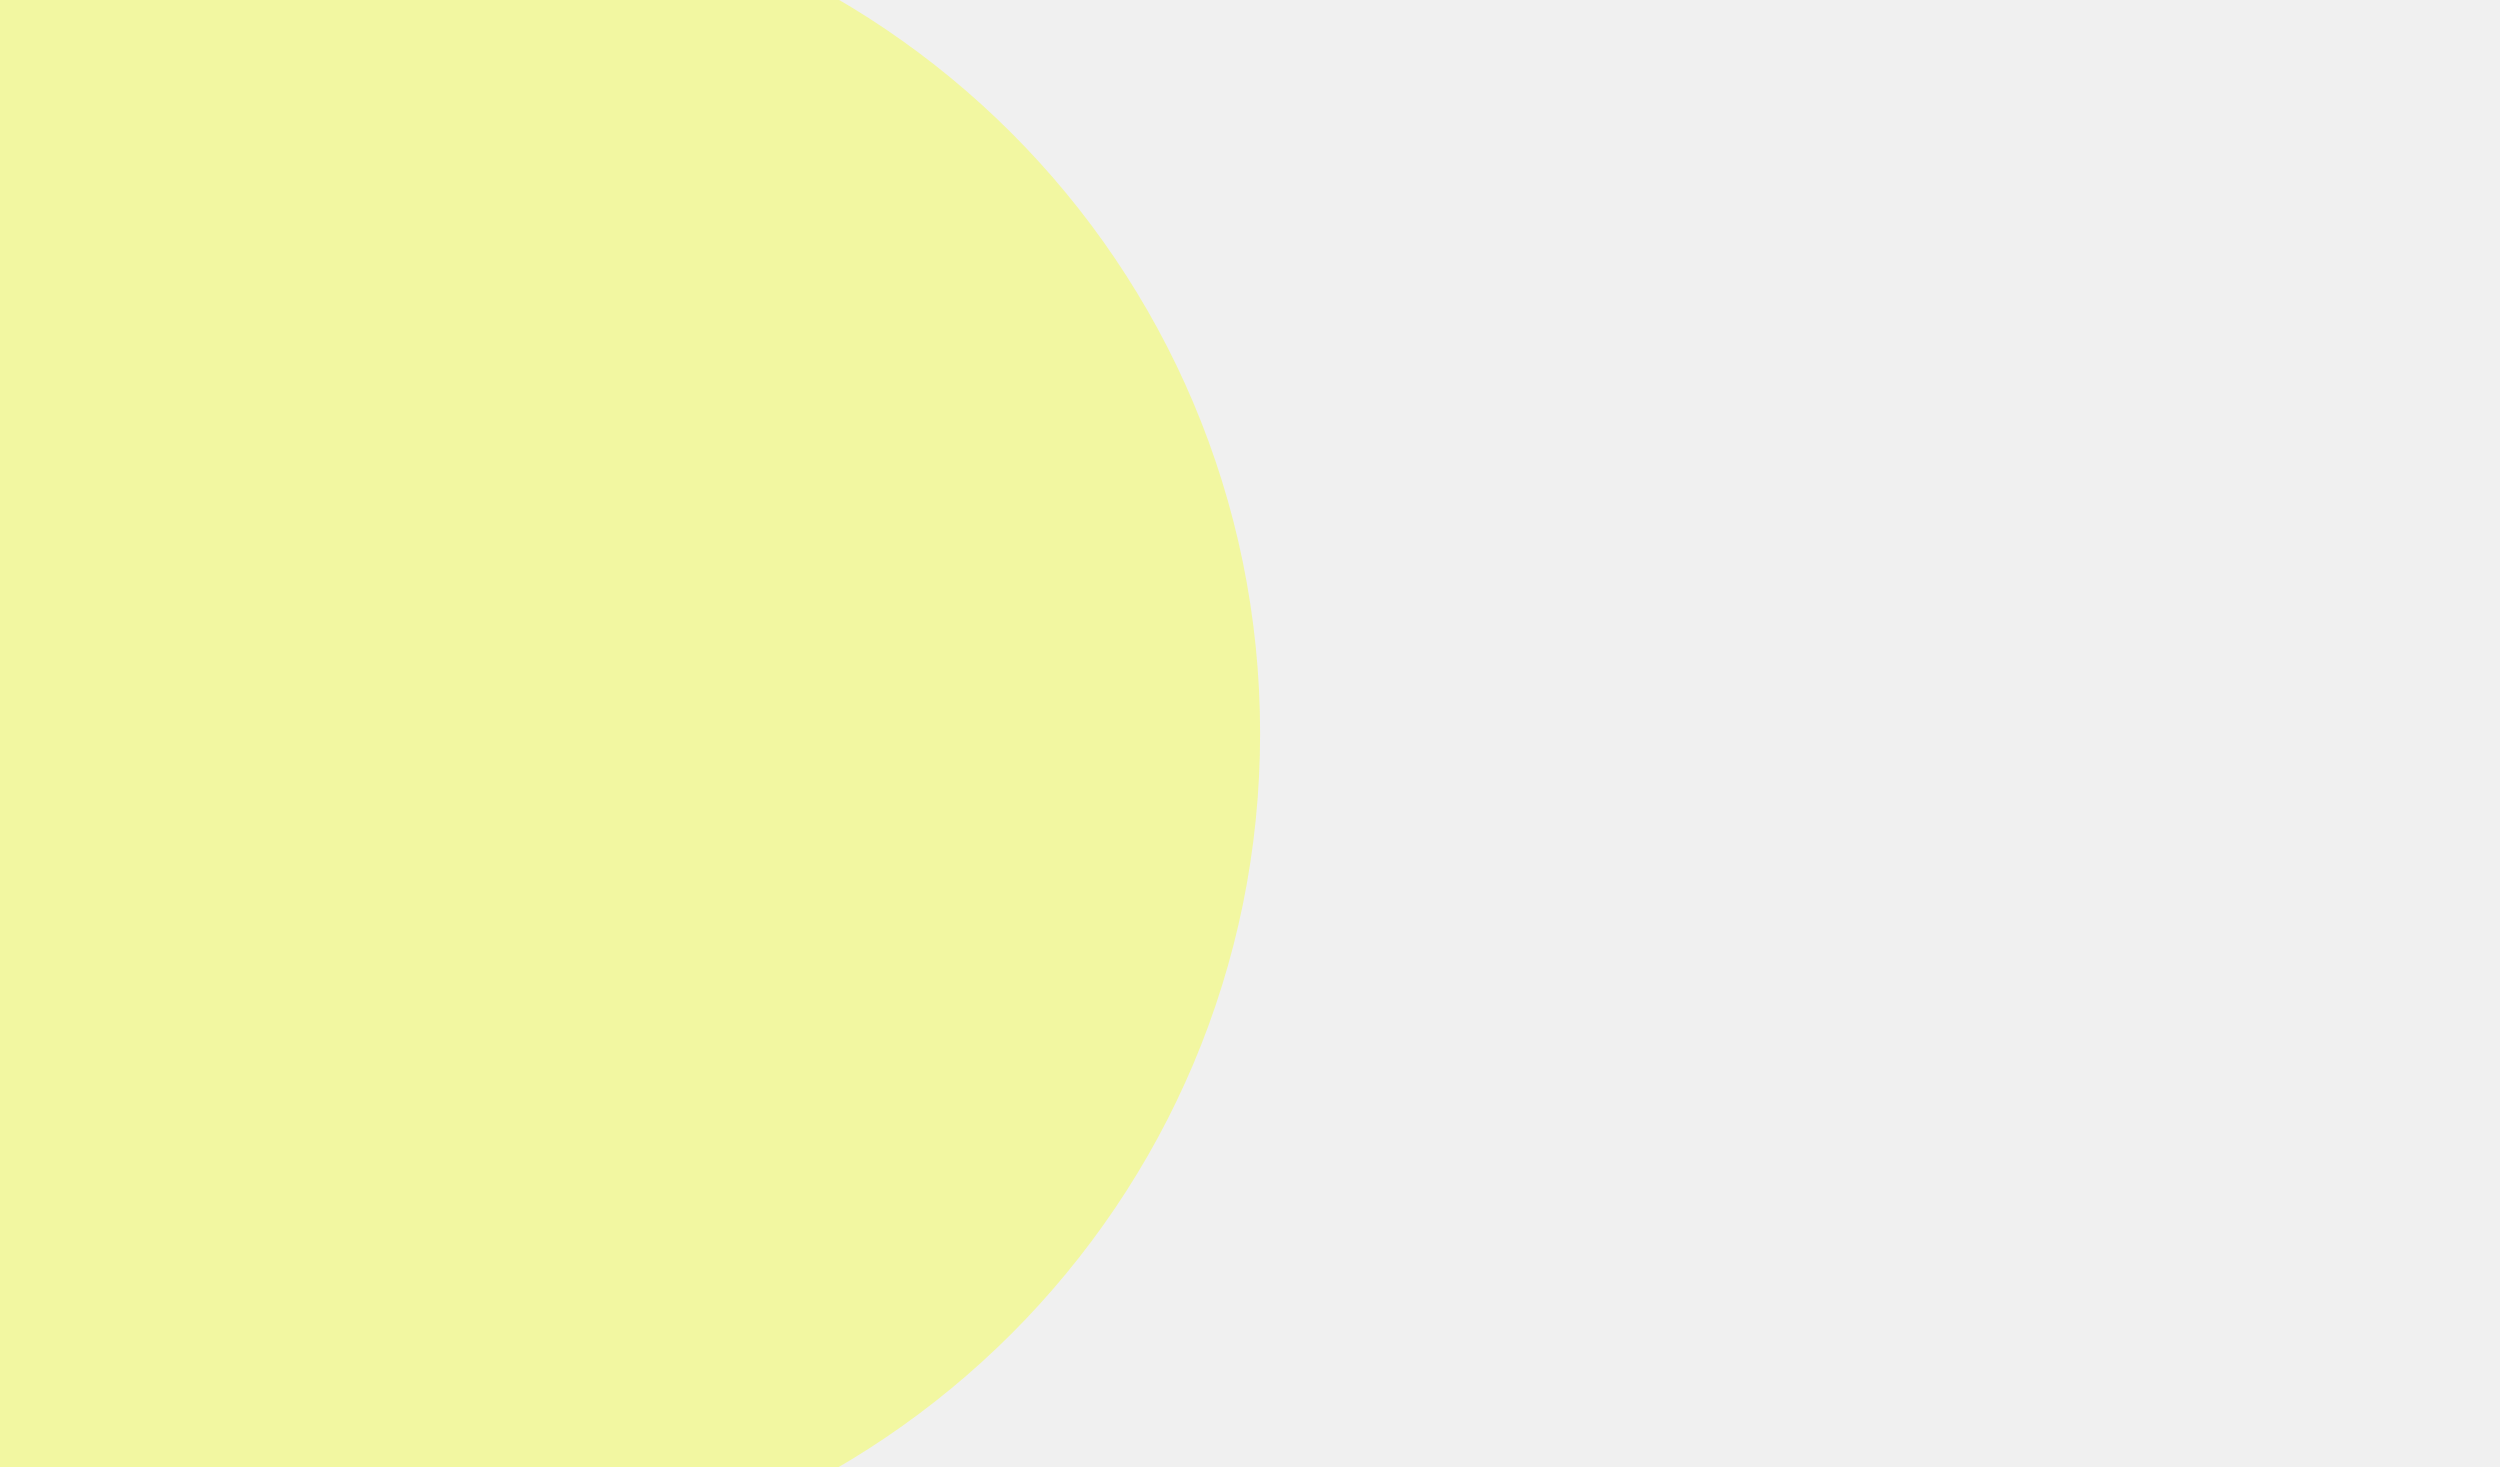
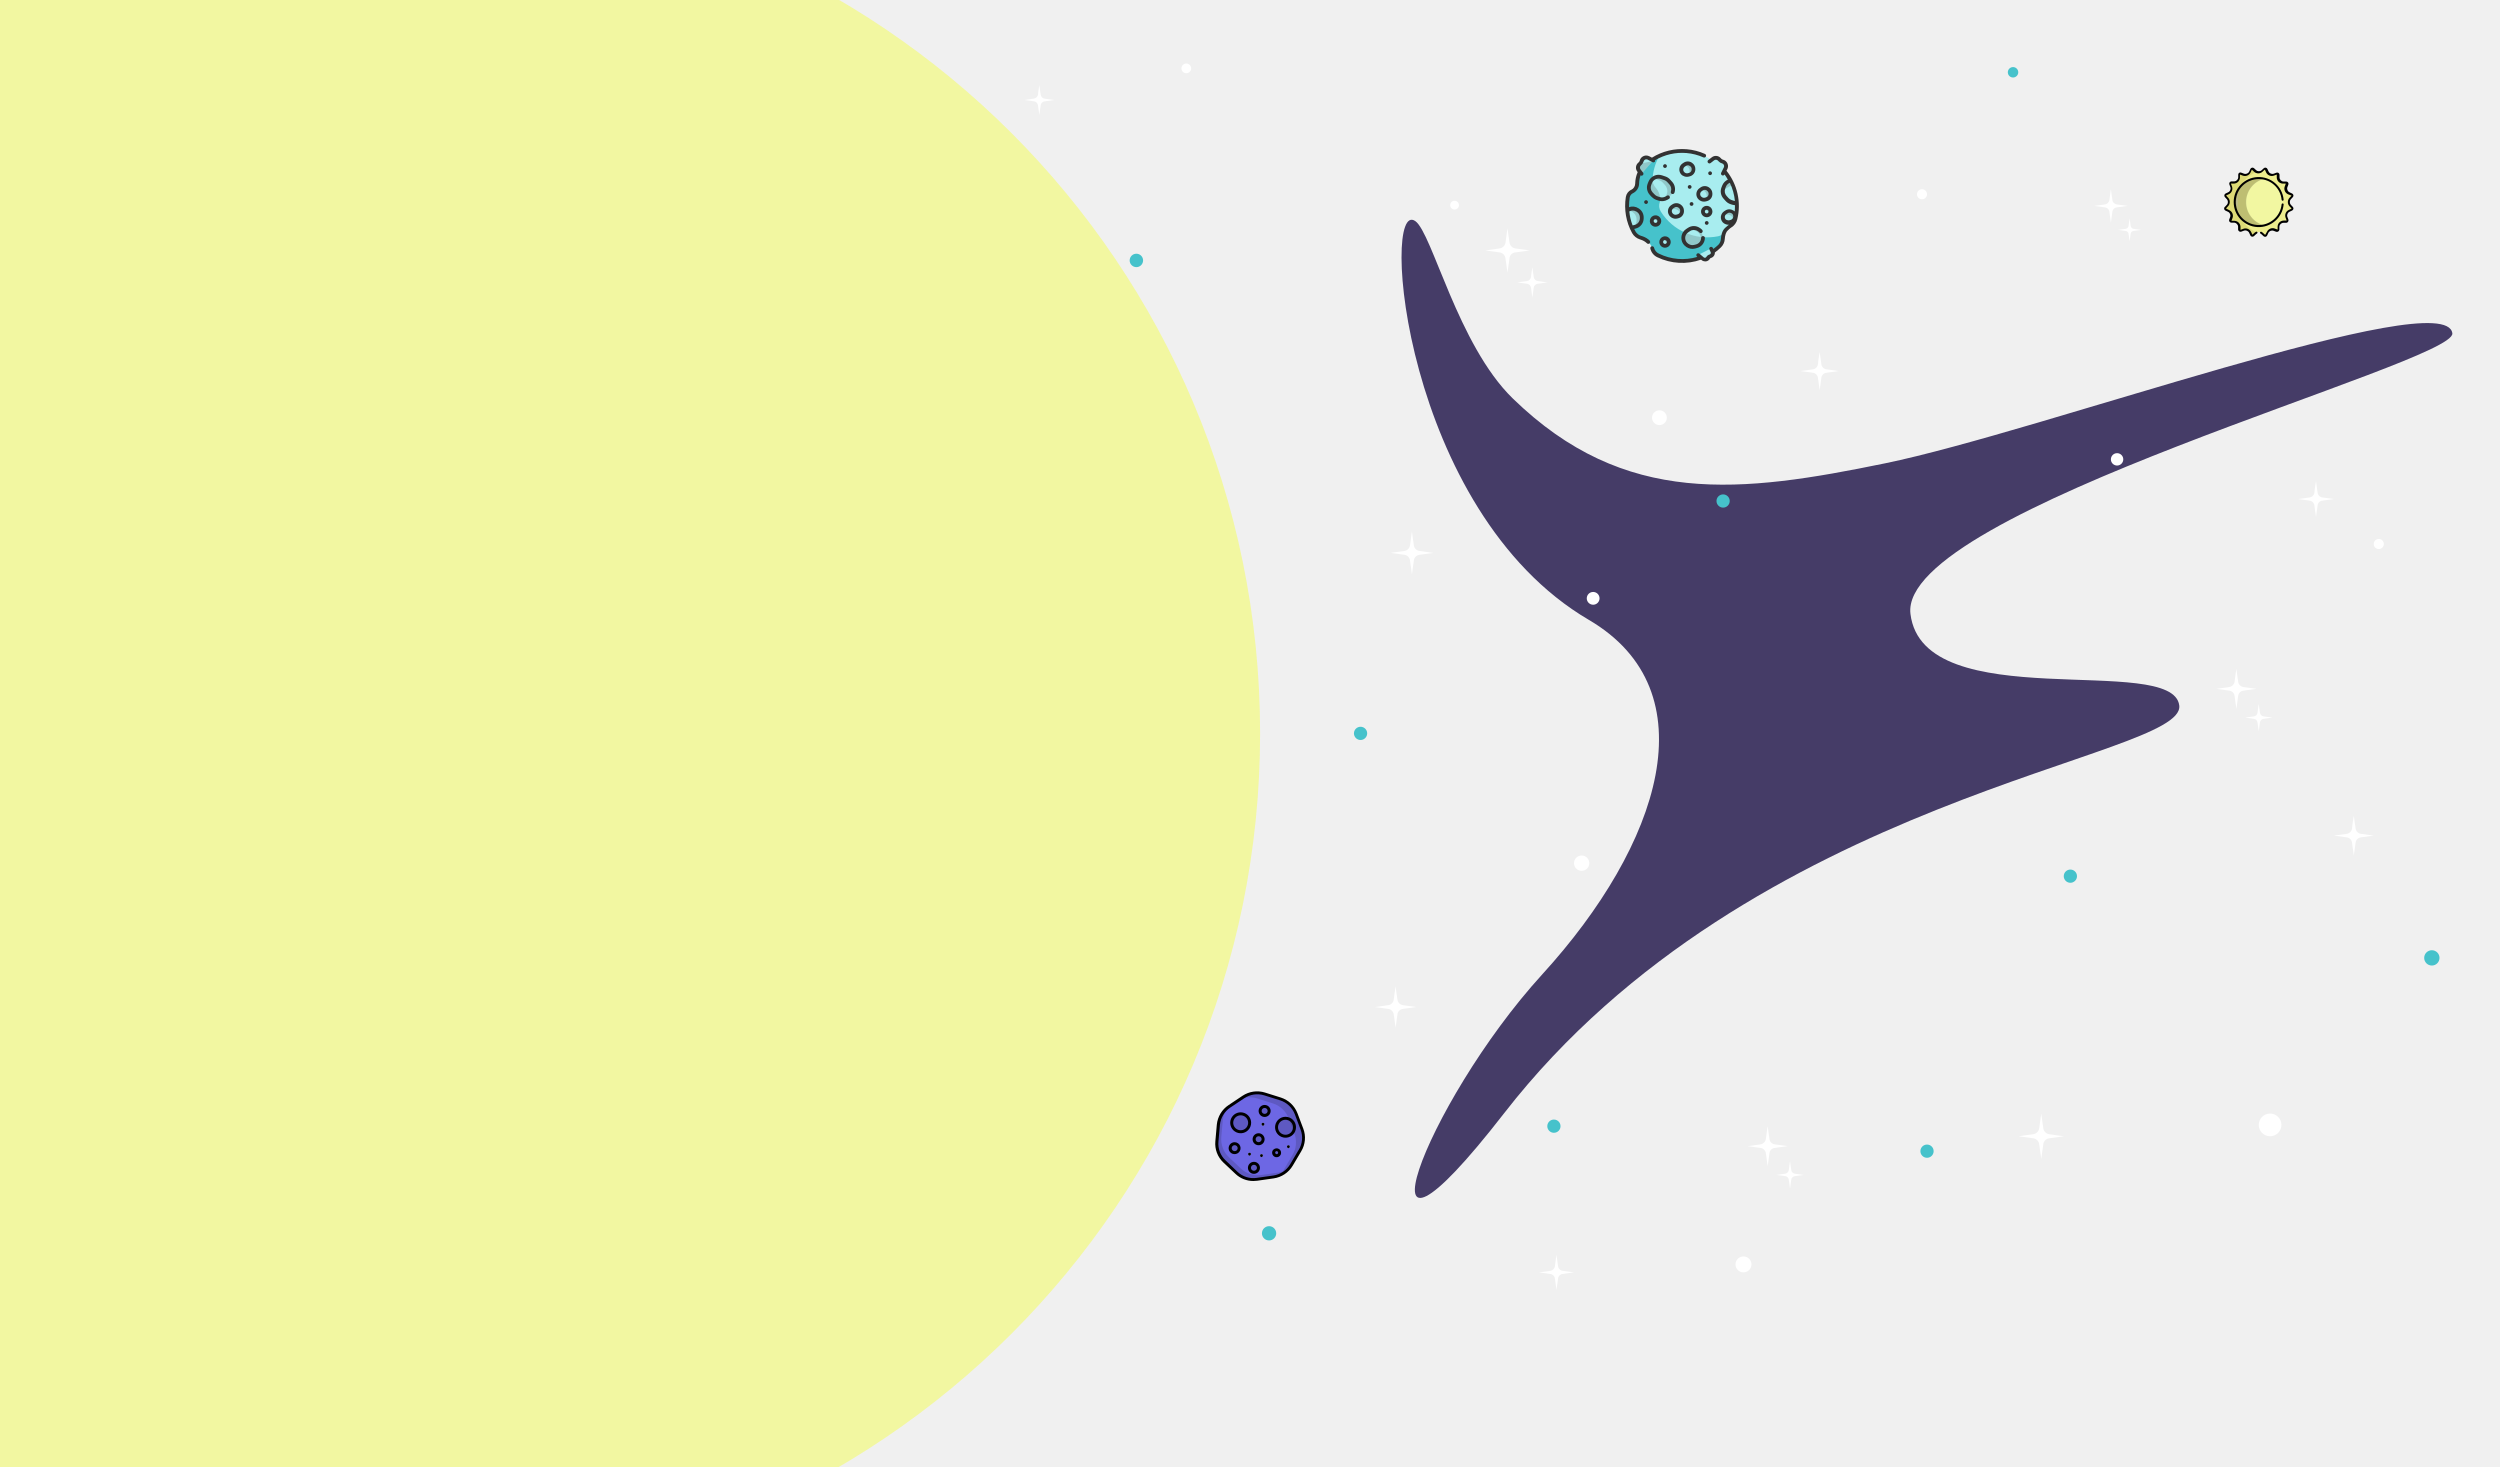
<svg xmlns="http://www.w3.org/2000/svg" id="visual" viewBox="0 0 767 450">
  <defs>
-     <style>.cls-1{fill:#f2f7a1;}</style>
+     <style>.cls-1{fill:#453c67;}.cls-2{fill:#f2f7a1;}.cls-3{fill:#fff;}.cls-4{fill:#46c2cb;}.cls-5{fill:#6d67e4;}.cls-6,.cls-8{fill:#25223a;}.cls-11,.cls-15,.cls-6,.cls-7{opacity:0.2;}.cls-11,.cls-15,.cls-6{isolation:isolate;}.cls-9{fill:#bdc3c7;}.cls-10{fill:#a8edef;}.cls-11,.cls-12{fill:#323232;}.cls-13{fill:#eded8e;}.cls-14{fill:#ddda76;}</style>
  </defs>
-   <circle class="cls-1" cx="126.08" cy="225" r="260.52" />
+   <g id="Layer_1-2" data-name="Layer 1-2">
+     <path class="cls-1" d="M464.08,122.21c34.42,33.53,70.14,29,114.3,19.93,47.4-9.72,172.1-55.28,174-39.87,1.15,9.1-170.15,54.37-166.25,86.09s80.53,11.78,82.47,28.1S537.47,243.64,461.48,341.52c-48.71,62.75-24.67-2.72,11.69-42.59S524.68,212,487.46,190.18c-57.15-33.54-63.93-129.8-53.25-122.35C439.4,71.46,447.24,105.8,464.08,122.21Z" />
+   </g>
+   <circle class="cls-2" cx="126.08" cy="225" r="260.52" />
+   <g id="Layer_1-2-2" data-name="Layer 1-2">
+     <path class="cls-3" d="M645.74,62.73a1.62,1.62,0,0,0,1.43-1.43c.05-.6.45-3.24.45-3.24s.34,2.64.45,3.24a1.58,1.58,0,0,0,1.42,1.42l3.24.45s-2.64.38-3.24.45a1.53,1.53,0,0,0-1.42,1.43c-.08.6-.45,3.24-.45,3.24s-.39-2.64-.45-3.24a1.58,1.58,0,0,0-1.43-1.43c-.6-.06-3.24-.45-3.24-.45S645.14,62.79,645.74,62.73Z" />
+     <path class="cls-3" d="M652.06,70.22a1.08,1.08,0,0,0,1-1c0-.41.31-2.2.31-2.2s.23,1.8.3,2.2a1.08,1.08,0,0,0,1,1l2.2.31-2.2.31a1,1,0,0,0-1,1c-.06.4-.31,2.2-.31,2.2s-.27-1.8-.31-2.2a1,1,0,0,0-1-1l-2.2-.31Z" />
+   </g>
+   <g id="Layer_1-2-3" data-name="Layer 1-2">
+     <path class="cls-3" d="M425.84,308.4a2,2,0,0,0,1.77-1.77c.06-.74.56-4,.56-4s.42,3.29.56,4a2,2,0,0,0,1.77,1.77l4,.56-4,.56a1.9,1.9,0,0,0-1.77,1.77c-.1.74-.56,4-.56,4s-.48-3.27-.56-4a2,2,0,0,0-1.77-1.77c-.74-.08-4-.56-4-.56S425.1,308.49,425.84,308.4Z" />
+   </g>
+   <g id="Layer_1-2-4" data-name="Layer 1-2">
+     <path class="cls-3" d="M430.77,169.05a2.06,2.06,0,0,0,1.83-1.83c.07-.77.58-4.16.58-4.16s.44,3.4.58,4.16a2,2,0,0,0,1.83,1.83l4.15.58-4.15.57a2,2,0,0,0-1.83,1.84c-.1.76-.58,4.15-.58,4.15s-.5-3.39-.58-4.15a2,2,0,0,0-1.83-1.84c-.77-.08-4.15-.57-4.15-.57S430,169.14,430.77,169.05Z" />
+   </g>
+   <g id="Layer_1-2-5" data-name="Layer 1-2">
+     <path class="cls-3" d="M460,76.23a2.16,2.16,0,0,0,1.91-1.91c.06-.79.6-4.31.6-4.31s.45,3.53.59,4.31A2.13,2.13,0,0,0,465,76.23l4.32.6s-3.52.5-4.32.6a2,2,0,0,0-1.9,1.91l-.6,4.31s-.53-3.52-.61-4.31a2.09,2.09,0,0,0-1.9-1.91c-.8-.09-4.32-.6-4.32-.6S459.19,76.32,460,76.23Z" />
+     <path class="cls-3" d="M468.42,86.24a1.48,1.48,0,0,0,1.3-1.3c0-.55.41-2.94.41-2.94s.31,2.4.41,2.94a1.43,1.43,0,0,0,1.29,1.29l2.94.41-2.94.41a1.39,1.39,0,0,0-1.29,1.3c-.07.54-.41,2.94-.41,2.94s-.36-2.4-.41-2.94a1.42,1.42,0,0,0-1.3-1.3c-.54-.06-2.94-.41-2.94-.41S467.88,86.3,468.42,86.24Z" />
+   </g>
+   <g id="Layer_1-2-6" data-name="Layer 1-2">
+     <path class="cls-3" d="M475.56,389.9a1.7,1.7,0,0,0,1.5-1.5c.05-.63.47-3.4.47-3.4s.36,2.78.47,3.4a1.67,1.67,0,0,0,1.5,1.5l3.4.47-3.4.47a1.61,1.61,0,0,0-1.5,1.5c-.08.62-.47,3.4-.47,3.4s-.41-2.77-.47-3.4a1.66,1.66,0,0,0-1.5-1.5c-.63-.07-3.4-.47-3.4-.47S474.93,390,475.56,389.9Z" />
+   </g>
+   <g id="Layer_1-2-7" data-name="Layer 1-2">
+     <path class="cls-3" d="M623.65,348a2.21,2.21,0,0,0,2-1.95c.06-.81.61-4.39.61-4.39s.46,3.59.61,4.39a2.16,2.16,0,0,0,1.94,1.95l4.4.61-4.4.61a2.08,2.08,0,0,0-1.94,1.94c-.11.81-.61,4.4-.61,4.4s-.53-3.59-.62-4.4a2.11,2.11,0,0,0-1.94-1.94c-.81-.09-4.39-.61-4.39-.61S622.84,348.08,623.65,348Z" />
+   </g>
+   <g id="Layer_1-2-8" data-name="Layer 1-2">
+     <path class="cls-3" d="M540.06,351.1a2,2,0,0,0,1.72-1.71c.06-.72.54-3.88.54-3.88s.41,3.17.54,3.88a1.9,1.9,0,0,0,1.71,1.71l3.88.54-3.88.54a1.83,1.83,0,0,0-1.71,1.72l-.54,3.88s-.47-3.17-.54-3.88a1.89,1.89,0,0,0-1.72-1.72c-.71-.08-3.88-.54-3.88-.54Z" />
+     <path class="cls-3" d="M547.65,360.1a1.32,1.32,0,0,0,1.16-1.17c0-.49.37-2.64.37-2.64s.28,2.16.37,2.64a1.29,1.29,0,0,0,1.16,1.17l2.65.37-2.65.36a1.25,1.25,0,0,0-1.16,1.17l-.37,2.64s-.32-2.15-.37-2.64a1.27,1.27,0,0,0-1.16-1.17c-.49-.05-2.65-.36-2.65-.36Z" />
+   </g>
+   <g id="Layer_1-2-9" data-name="Layer 1-2">
+     <path class="cls-3" d="M719.91,255.83a1.94,1.94,0,0,0,1.71-1.71c0-.71.53-3.86.53-3.86s.41,3.16.54,3.86a1.9,1.9,0,0,0,1.7,1.71l3.87.53s-3.15.45-3.87.54a1.83,1.83,0,0,0-1.7,1.71l-.54,3.86s-.46-3.15-.54-3.86a1.85,1.85,0,0,0-1.7-1.71c-.71-.08-3.87-.54-3.87-.54S719.2,255.91,719.91,255.83Z" />
+   </g>
+   <g id="Layer_1-2-10" data-name="Layer 1-2">
+     <path class="cls-3" d="M708.53,152.63a1.74,1.74,0,0,0,1.54-1.54c0-.64.48-3.48.48-3.48s.37,2.85.48,3.48a1.7,1.7,0,0,0,1.54,1.54l3.47.48-3.47.48a1.65,1.65,0,0,0-1.54,1.54c-.08.64-.48,3.48-.48,3.48s-.42-2.84-.49-3.48a1.67,1.67,0,0,0-1.53-1.54c-.64-.07-3.48-.48-3.48-.48S707.89,152.7,708.53,152.63Z" />
+   </g>
+   <g id="Layer_1-2-11" data-name="Layer 1-2">
+     <path class="cls-3" d="M556.12,113.33a1.86,1.86,0,0,0,1.64-1.64c0-.69.51-3.71.51-3.71s.39,3,.52,3.71a1.81,1.81,0,0,0,1.63,1.63l3.71.52-3.71.52a1.74,1.74,0,0,0-1.63,1.63c-.1.68-.52,3.71-.52,3.71s-.45-3-.52-3.71a1.79,1.79,0,0,0-1.63-1.64c-.68-.07-3.71-.51-3.71-.51S555.44,113.4,556.12,113.33Z" />
+   </g>
+   <g id="Layer_1-2-12" data-name="Layer 1-2">
+     <path class="cls-3" d="M683.86,210.8a2,2,0,0,0,1.72-1.71c.06-.72.54-3.89.54-3.89s.41,3.18.54,3.89a1.9,1.9,0,0,0,1.71,1.71l3.88.54s-3.16.45-3.88.54a1.83,1.83,0,0,0-1.71,1.71l-.54,3.89s-.47-3.17-.54-3.89a1.87,1.87,0,0,0-1.72-1.71c-.71-.08-3.88-.54-3.88-.54S683.15,210.88,683.86,210.8Z" />
+     <path class="cls-3" d="M691.45,219.8a1.33,1.33,0,0,0,1.17-1.17c0-.49.36-2.64.36-2.64s.28,2.16.37,2.64a1.31,1.31,0,0,0,1.17,1.17l2.64.36-2.64.37a1.25,1.25,0,0,0-1.17,1.17c-.06.48-.37,2.64-.37,2.64s-.32-2.15-.37-2.64a1.27,1.27,0,0,0-1.16-1.17c-.49-.05-2.64-.37-2.64-.37S691,219.85,691.45,219.8Z" />
+   </g>
+   <circle class="cls-4" cx="348.64" cy="79.9" r="2.06" />
+   <circle class="cls-3" cx="446.26" cy="62.94" r="1.35" />
+   <circle class="cls-3" cx="509.11" cy="128.15" r="2.27" />
+   <circle class="cls-3" cx="589.67" cy="59.6" r="1.54" />
+   <circle class="cls-4" cx="635.19" cy="268.81" r="2.03" />
+   <circle class="cls-3" cx="485.25" cy="264.82" r="2.35" />
+   <circle class="cls-3" cx="649.52" cy="140.93" r="1.9" />
+   <circle class="cls-3" cx="488.78" cy="183.57" r="1.96" />
+   <circle class="cls-4" cx="389.35" cy="378.38" r="2.19" />
+   <circle class="cls-3" cx="534.9" cy="387.92" r="2.45" />
+   <circle class="cls-3" cx="696.46" cy="345.12" r="3.48" />
+   <circle class="cls-4" cx="746.09" cy="293.88" r="2.35" />
+   <circle class="cls-3" cx="729.81" cy="166.9" r="1.55" />
+   <circle class="cls-4" cx="617.6" cy="22.18" r="1.6" />
+   <g id="Layer_1-2-13" data-name="Layer 1-2">
+     <path class="cls-5" d="M399.42,346.46l-1.79-4.77a7.6,7.6,0,0,0-4.79-4.52L388,335.64a7.55,7.55,0,0,0-6.54,1l-4.25,2.84a5.4,5.4,0,0,0-.46.33,7.67,7.67,0,0,0-3,5.35l-.45,5.09a7.54,7.54,0,0,0,2.32,6.15l3.7,3.49a7.54,7.54,0,0,0,6.29,2l5.07-.72a7.76,7.76,0,0,0,5-2.92c.19-.25.36-.5.52-.76l2.61-4.42a7.52,7.52,0,0,0,.59-6.55Z" />
+     <path class="cls-6" d="M395.7,358.19a7.81,7.81,0,0,1-5,2.92l-5.06.72a7.54,7.54,0,0,1-6.29-2l-3.7-3.49a7.58,7.58,0,0,1-2.33-6.15l.46-5.09a7.7,7.7,0,0,1,2.94-5.35,7.76,7.76,0,0,0-1.57,4l-.45,5.09A7.58,7.58,0,0,0,377,355l3.69,3.49a7.57,7.57,0,0,0,6.3,2l5.06-.72a7.76,7.76,0,0,0,3.62-1.54Z" />
+     <path class="cls-6" d="M383.39,344.47a2.76,2.76,0,1,1-2.76-2.76A2.76,2.76,0,0,1,383.39,344.47Z" />
+     <g class="cls-7">
+       <path class="cls-8" d="M380.18,352.27a1.38,1.38,0,1,1-1.38-1.38A1.37,1.37,0,0,1,380.18,352.27Z" />
+       <path class="cls-8" d="M389.35,340.8a1.38,1.38,0,0,1-2.75,0,1.38,1.38,0,1,1,2.75,0Z" />
+       <path class="cls-8" d="M392.57,353.64a.92.92,0,1,1-.92-.92A.92.92,0,0,1,392.57,353.64Z" />
+       <path class="cls-8" d="M387.52,349.51a1.38,1.38,0,1,1-2.75,0,1.38,1.38,0,0,1,2.75,0Z" />
+       <path class="cls-8" d="M386.09,358.29a1.38,1.38,0,1,1-1.38-1.38A1.37,1.37,0,0,1,386.09,358.29Z" />
+     </g>
+     <path class="cls-9" d="M395.32,352.27a.47.47,0,0,1-.33-.14.46.46,0,0,1-.13-.32.39.39,0,0,1,0-.18.6.6,0,0,1,.09-.15.49.49,0,0,1,.5-.1.44.44,0,0,1,.25.25.58.58,0,0,1,0,.18.45.45,0,0,1-.14.32.31.31,0,0,1-.15.1A.47.47,0,0,1,395.32,352.27Z" />
+     <path class="cls-9" d="M387.06,355a.44.44,0,0,1-.46-.46.57.57,0,0,1,0-.18,1.3,1.3,0,0,1,.1-.15.48.48,0,0,1,.5-.09.4.4,0,0,1,.25.24.58.58,0,0,1,0,.18.47.47,0,0,1-.14.33.38.38,0,0,1-.15.09A.33.33,0,0,1,387.06,355Z" />
+     <path class="cls-9" d="M383.39,354.56a.49.49,0,0,1-.33-.13.51.51,0,0,1-.13-.33.57.57,0,0,1,0-.18,1.3,1.3,0,0,1,.1-.15.48.48,0,0,1,.5-.09.38.38,0,0,1,.15.09.65.65,0,0,1,.1.15.58.58,0,0,1,0,.18.43.43,0,0,1-.29.42A.33.33,0,0,1,383.39,354.56Z" />
+     <path class="cls-9" d="M387.52,345.38a.46.46,0,0,1-.33-.13.49.49,0,0,1-.13-.33.47.47,0,0,1,0-.17.56.56,0,0,1,.1-.15.47.47,0,0,1,.5-.1.46.46,0,0,1,.25.25.47.47,0,0,1,0,.17.46.46,0,0,1-.29.43A.47.47,0,0,1,387.52,345.38Z" />
+     <path class="cls-6" d="M398.82,353l-2.6,4.42c-.16.26-.33.51-.52.76a7.61,7.61,0,0,1-2.15,1.17,4.81,4.81,0,0,0,.37-.55l2.61-4.42a7.58,7.58,0,0,0,.6-6.56l-1.8-4.76a7.6,7.6,0,0,0-4.78-4.53L385.69,337a7.56,7.56,0,0,0-5.26.25l1-.67a7.55,7.55,0,0,1,6.54-1l4.86,1.52a7.6,7.6,0,0,1,4.78,4.53l1.8,4.77a7.56,7.56,0,0,1-.6,6.55Z" />
+     <path class="cls-6" d="M397.15,345.84a2.75,2.75,0,1,1-2.75-2.75A2.76,2.76,0,0,1,397.15,345.84Z" />
+     <path d="M395.32,352.27a.47.47,0,0,1-.33-.14.46.46,0,0,1-.13-.32.39.39,0,0,1,0-.18.6.6,0,0,1,.09-.15.49.49,0,0,1,.5-.1.44.44,0,0,1,.25.25.58.58,0,0,1,0,.18.45.45,0,0,1-.14.32.31.31,0,0,1-.15.1A.47.47,0,0,1,395.32,352.27Z" />
+     <path d="M387.06,355a.44.44,0,0,1-.46-.46.57.57,0,0,1,0-.18,1.3,1.3,0,0,1,.1-.15.48.48,0,0,1,.5-.09.4.4,0,0,1,.25.24.58.58,0,0,1,0,.18.47.47,0,0,1-.14.33.38.38,0,0,1-.15.09A.33.33,0,0,1,387.06,355Z" />
+     <path d="M383.39,354.56a.49.49,0,0,1-.33-.13.51.51,0,0,1-.13-.33.57.57,0,0,1,0-.18,1.3,1.3,0,0,1,.1-.15.48.48,0,0,1,.5-.09.38.38,0,0,1,.15.09.65.65,0,0,1,.1.15.58.58,0,0,1,0,.18.43.43,0,0,1-.29.42A.33.33,0,0,1,383.39,354.56Z" />
+     <path d="M387.52,345.38a.46.46,0,0,1-.33-.13.49.49,0,0,1-.13-.33.47.47,0,0,1,0-.17.56.56,0,0,1,.1-.15.47.47,0,0,1,.5-.1.46.46,0,0,1,.25.25.47.47,0,0,1,0,.17.46.46,0,0,1-.29.43A.47.47,0,0,1,387.52,345.38Z" />
+     <path d="M398.06,341.53a8.14,8.14,0,0,0-5.08-4.8l-4.87-1.53a8.1,8.1,0,0,0-6.93,1l-4.25,2.84a8.13,8.13,0,0,0-3.61,6l-.45,5.1a7.94,7.94,0,0,0,2.46,6.52l3.7,3.48a7.9,7.9,0,0,0,5.49,2.19,9.36,9.36,0,0,0,1.18-.08l5.06-.72a8.14,8.14,0,0,0,5.85-3.9l2.61-4.41a8,8,0,0,0,.63-6.95l-1.8-4.77Zm.37,11.25h0l-2.6,4.41a7.24,7.24,0,0,1-5.19,3.46l-5.07.72a7.07,7.07,0,0,1-5.91-1.86L376,356a7,7,0,0,1-2.18-5.77l.45-5.09a7.26,7.26,0,0,1,3.2-5.35l4.26-2.84a7.17,7.17,0,0,1,6.15-.89l4.86,1.52a7.21,7.21,0,0,1,4.5,4.25l1.79,4.76a7.08,7.08,0,0,1-.56,6.16h0Z" />
+     <path d="M394.4,342.63a3.21,3.21,0,1,0,2.27.94,3.21,3.21,0,0,0-2.27-.94Zm1.62,4.84a2.3,2.3,0,1,1-1.17-3.88,2.3,2.3,0,0,1,1.18,3.88Z" />
+     <path d="M383.85,344.47a3.21,3.21,0,1,0-.94,2.27A3.21,3.21,0,0,0,383.85,344.47Zm-3.21,2.29a2.29,2.29,0,1,1,1.62-.67,2.28,2.28,0,0,1-1.62.67Z" />
+     <path d="M378.8,350.43a1.83,1.83,0,0,0-.7,3.53,1.83,1.83,0,1,0,.7-3.53Zm.65,2.48a.94.94,0,0,1-1.3,0,.92.92,0,1,1,1.3,0Z" />
+     <path d="M388,339a1.84,1.84,0,1,0,1.29.54A1.8,1.8,0,0,0,388,339Zm.65,2.48a.94.94,0,0,1-1.3,0,.91.91,0,0,1,.65-1.56.92.92,0,0,1,.65,1.56Z" />
+     <path d="M390.69,352.67a1.37,1.37,0,0,0-.36,1.33,1.39,1.39,0,0,0,1,1,1.37,1.37,0,1,0-.62-2.3h0ZM392,354a.47.47,0,0,1-.58,0,.46.46,0,0,1,.34-.83.45.45,0,0,1,.37.45.44.44,0,0,1-.13.33Z" />
+     <path d="M386.14,347.68a1.84,1.84,0,1,0,1.3.54,1.82,1.82,0,0,0-1.3-.54Zm.65,2.48a.94.94,0,0,1-1.3,0,.92.92,0,0,1,.65-1.56.91.91,0,0,1,.65,1.56Z" />
+     <path d="M384.71,356.45a1.84,1.84,0,1,0,1.3.54A1.81,1.81,0,0,0,384.71,356.45Zm.65,2.48a.94.94,0,0,1-1.3,0,.91.91,0,0,1-.2-1,.92.92,0,0,1,1.7,0A.91.91,0,0,1,385.36,358.93Z" />
+   </g>
+   <g id="Layer_1-2-14" data-name="Layer 1-2">
+     <g id="Fill_Outline" data-name="Fill Outline">
+       <g id="Color">
+         <path class="cls-10" d="M500.81,58.71a2.75,2.75,0,0,0,1.47-2.4A7.5,7.5,0,0,1,504.42,51a16.87,16.87,0,0,1,28,16.16,3.38,3.38,0,0,1-1.57,2.17,1.94,1.94,0,0,0-.47.34l-.66.58a2.87,2.87,0,0,0-.78,1.18l-.09.29a6.1,6.1,0,0,0-.28,1.59,3.34,3.34,0,0,1-1,2.18,16.9,16.9,0,0,1-18.93,2.9,3.32,3.32,0,0,1-1.81-2.28,2.86,2.86,0,0,0-.64-1.29l-.24-.26a5.17,5.17,0,0,0-2.2-1.45l-.45-.14h0a3.54,3.54,0,0,1-2.07-1.65,16.78,16.78,0,0,1-1.87-10.74,2.41,2.41,0,0,1,1.32-1.77l.09,0Z" />
+         <path class="cls-4" d="M529,71.24l-.06.14-.09.29a6.1,6.1,0,0,0-.28,1.59,3.29,3.29,0,0,1-1,2.18,16.91,16.91,0,0,1-18.94,2.9,3.28,3.28,0,0,1-1.8-2.28,2.78,2.78,0,0,0-.65-1.29l-.23-.26a5.23,5.23,0,0,0-2.2-1.45l-.44-.14h0a3.57,3.57,0,0,1-2.07-1.65,16.79,16.79,0,0,1-1.87-10.74,2.39,2.39,0,0,1,1.32-1.77l.08,0a2.76,2.76,0,0,0,1.07-1,2.82,2.82,0,0,0,.41-1.41A7.5,7.5,0,0,1,504.43,51a17.05,17.05,0,0,1,4.62-3.13A16.68,16.68,0,0,0,507,55a3.63,3.63,0,0,0,.89,2.5c.4.46.4.46,0,0l.29.36a5.1,5.1,0,0,1,1.1,2.38l.07.36a2.83,2.83,0,0,1-.14,1.44,3.3,3.3,0,0,0,.33,2.88,16.85,16.85,0,0,0,17.59,7.57,3.17,3.17,0,0,0,1.92-1.25h0Z" />
+         <path class="cls-10" d="M507.24,49.21l-1.48-.76a1.46,1.46,0,0,0-2,.63.93.93,0,0,0-.12.33,1.47,1.47,0,0,1-.43.73l-.23.21a1.48,1.48,0,0,0-.15,2l.78,1,3.61-4.12Z" />
+         <path class="cls-11" d="M503.14,50.31a17.33,17.33,0,0,1,2.56-.61,2.74,2.74,0,0,0,1.37-.57l.17.08-3.61,4.12-.78-1a1.46,1.46,0,0,1,.15-2l.14,0Z" />
+         <path class="cls-10" d="M525,76.2l.39.79a1.11,1.11,0,0,1-.51,1.47.48.48,0,0,1-.18.06h0a1.16,1.16,0,0,0-.65.5,1.1,1.1,0,0,1-1.5.39l-.15-.11-1.32-1.13,3.94-2Z" />
+         <path class="cls-10" d="M512,55.43l.65.73a2.78,2.78,0,0,1,.57,2.72,2.72,2.72,0,0,1-1.28,1.53l-.66.37A2.76,2.76,0,0,1,509,61l-.68-.22a2.84,2.84,0,0,1-1.18-.78l-.58-.65a2.77,2.77,0,0,1-.51-2.86l.23-.58a2.77,2.77,0,0,1,1.84-1.64h0a2.72,2.72,0,0,1,1.6,0l1.05.35a2.78,2.78,0,0,1,1.18.78Z" />
+         <path class="cls-10" d="M517.6,70.78l.56-.38a2.68,2.68,0,0,1,3,0l.13.09a2.69,2.69,0,0,1,1.2,2.23V73a2.68,2.68,0,0,1-2,2.6l-.57.14a2.7,2.7,0,0,1-2.14-.37l-.12-.08a2.67,2.67,0,0,1,0-4.46Z" />
+         <path class="cls-10" d="M521.77,58.19l.35-.23A1.66,1.66,0,0,1,524,58l.09.06a1.65,1.65,0,0,1,.73,1.38v.14a1.67,1.67,0,0,1-1.25,1.61l-.36.09a1.67,1.67,0,0,1-1.32-.23l-.08-.06a1.66,1.66,0,0,1-.66-1.91,1.64,1.64,0,0,1,.66-.85Z" />
+         <path class="cls-10" d="M529.33,65.17l.35-.23a1.64,1.64,0,0,1,1.85,0l.08,0a1.67,1.67,0,0,1,.74,1.38v.14a1.67,1.67,0,0,1-1.26,1.62l-.35.08a1.68,1.68,0,0,1-1.33-.23l-.08,0a1.66,1.66,0,0,1-.65-1.91,1.63,1.63,0,0,1,.65-.86h0Z" />
+         <path class="cls-10" d="M513.05,63.43l.35-.24a1.66,1.66,0,0,1,1.84,0l.08.06a1.65,1.65,0,0,1,.74,1.38v.14a1.65,1.65,0,0,1-1.26,1.61l-.35.09a1.69,1.69,0,0,1-1.33-.23l-.07,0a1.66,1.66,0,0,1-.66-1.91,1.7,1.7,0,0,1,.66-.86Z" />
+         <path class="cls-10" d="M516.53,50.63l.36-.23a1.63,1.63,0,0,1,1.84,0l.08.05a1.65,1.65,0,0,1,.74,1.39V52a1.67,1.67,0,0,1-1.26,1.62l-.35.08a1.65,1.65,0,0,1-1.33-.23l-.08,0a1.66,1.66,0,0,1-.65-1.91,1.74,1.74,0,0,1,.65-.86h0Z" />
+         <circle class="cls-10" cx="523.62" cy="64.91" r="1.16" />
+         <circle class="cls-10" cx="510.82" cy="74.21" r="1.16" />
+         <circle class="cls-10" cx="507.92" cy="67.81" r="1.16" />
+         <path class="cls-10" d="M503.7,66.73V67a2.69,2.69,0,0,1-2,2.61l-.57.14a2.78,2.78,0,0,1-.57.07,16.71,16.71,0,0,1-1.29-5.25l.17-.11a2.68,2.68,0,0,1,3,0l.13.09a2.66,2.66,0,0,1,1.19,2.23Z" />
+         <path class="cls-10" d="M532.9,62.27a2.53,2.53,0,0,1-1.19-.11l-.68-.23a2.69,2.69,0,0,1-1.18-.78l-.58-.65a2.75,2.75,0,0,1-.51-2.86l.23-.58a2.75,2.75,0,0,1,1.84-1.64h0l.17,0a16.79,16.79,0,0,1,1.9,6.89h0Z" />
+         <path class="cls-11" d="M509.34,60.59l-.07-.35a5.09,5.09,0,0,0-1.1-2.39l-.29-.36h0A3.62,3.62,0,0,1,507,55a.15.15,0,0,1,0-.07,2.79,2.79,0,0,0-.68,1l-.23.57a2.76,2.76,0,0,0,.51,2.87l.58.65a2.78,2.78,0,0,0,1.18.78L509,61l.34.07a4,4,0,0,0,0-.49Z" />
+         <path class="cls-11" d="M512.63,56.16l-.65-.73a2.75,2.75,0,0,0-1.18-.78l-1.05-.35a2.73,2.73,0,0,0-1.6,0h0a2.81,2.81,0,0,0-1,.5,2.7,2.7,0,0,1,.85.13l1,.35a2.81,2.81,0,0,1,1.19.78l.65.73a2.76,2.76,0,0,1-.22,3.9,2.32,2.32,0,0,1-.49.35l-.23.13a2.64,2.64,0,0,0,1.31-.34l.66-.37A2.75,2.75,0,0,0,513,56.65a2.09,2.09,0,0,0-.35-.49Z" />
+         <path class="cls-11" d="M521.26,70.49l-.13-.09a2.68,2.68,0,0,0-3,0l-.56.38a2.69,2.69,0,0,0-.75,3.72,2.78,2.78,0,0,0,.75.74l.12.08a2.7,2.7,0,0,0,2.14.37l.57-.14a2.68,2.68,0,0,0,2-2.6v-.23a2.69,2.69,0,0,0-1.2-2.23Zm-4.27.88h0l.56-.38a2.68,2.68,0,0,1,3,0l.14.09a2.7,2.7,0,0,1,1.12,1.62A16.77,16.77,0,0,1,517,71.37Z" />
+         <path class="cls-11" d="M524.78,59.4v.14a1.67,1.67,0,0,1-1.25,1.61l-.34.08a1.63,1.63,0,0,0,.43-1.11V60a1.66,1.66,0,0,0-.74-1.38l-.09-.06a1.67,1.67,0,0,0-1.13-.26l.11-.09.35-.23A1.66,1.66,0,0,1,524,58l.08,0a1.68,1.68,0,0,1,.74,1.39Z" />
+         <path class="cls-11" d="M519.55,51.84V52a1.66,1.66,0,0,1-1.26,1.61l-.34.08a1.58,1.58,0,0,0,.43-1.11v-.14a1.69,1.69,0,0,0-.73-1.38l-.09-.06a1.68,1.68,0,0,0-1.13-.26l.1-.09.36-.23a1.65,1.65,0,0,1,1.83,0l.09.05a1.68,1.68,0,0,1,.74,1.39Z" />
+         <path class="cls-11" d="M528.81,58.65a2.74,2.74,0,0,1,1-1l.76-.43a2.58,2.58,0,0,1,1.12-.35c-.21-.52-.44-1-.69-1.51l-.17.05h0A2.76,2.76,0,0,0,529,57.06l-.22.58a2.78,2.78,0,0,0-.17,1.37l.21-.36Z" />
+         <path class="cls-11" d="M532.34,66.38v.14a1.67,1.67,0,0,1-.58,1.27v-.25a1.68,1.68,0,0,0-.73-1.38l-.09-.06a1.66,1.66,0,0,0-1.84,0l-.35.24-.16.12a1.57,1.57,0,0,1,.09-.43,1.65,1.65,0,0,1,.66-.86l.35-.23a1.65,1.65,0,0,1,1.83,0l.09,0a1.68,1.68,0,0,1,.74,1.39h0Z" />
+         <path class="cls-11" d="M516.06,64.63v.14a1.65,1.65,0,0,1-.59,1.27.37.37,0,0,0,0-.11v-.14a1.67,1.67,0,0,0-.74-1.38l-.08,0a1.63,1.63,0,0,0-1.84,0l-.35.23-.16.12a1.56,1.56,0,0,1,.08-.43,1.64,1.64,0,0,1,.66-.85l.35-.24a1.66,1.66,0,0,1,1.84,0l.09.06a1.64,1.64,0,0,1,.73,1.38Z" />
+         <path class="cls-11" d="M523.62,63.74a1.16,1.16,0,0,0-1.06.69A1.16,1.16,0,0,1,524.1,66a1.16,1.16,0,0,0-.48-2.22Z" />
+         <path class="cls-11" d="M507.92,66.65a1.17,1.17,0,0,0-1.06.68,1.17,1.17,0,0,1,1.54.58,1.23,1.23,0,0,1,0,1,1.16,1.16,0,0,0-.48-2.22Z" />
+         <path class="cls-11" d="M510.82,73.05a1.15,1.15,0,0,0-1.05.68,1.16,1.16,0,0,1,1.53,1.54,1.16,1.16,0,0,0-.48-2.22Z" />
+         <path class="cls-11" d="M503.7,66.72V67a2.66,2.66,0,0,1-2,2.58l-.58.14-.13,0a2.64,2.64,0,0,0,1.12-2.16V67.3a2.66,2.66,0,0,0-1.18-2.21l-.13-.08a2.66,2.66,0,0,0-1.52-.45v0l.17-.11a2.64,2.64,0,0,1,2.95,0l.13.09a2.62,2.62,0,0,1,1.18,2.21Z" />
+         <path class="cls-10" d="M527,52.91a2.14,2.14,0,0,0,2.33-1.11l.09-.17a1.47,1.47,0,0,0-.63-2,1.4,1.4,0,0,0-.34-.13,1.34,1.34,0,0,1-.73-.43l-.21-.22a1.46,1.46,0,0,0-2-.15l-1.06.82,1,2.19a2.14,2.14,0,0,0,1.5,1.19h0Z" />
+       </g>
+       <g id="Outline_copy" data-name="Outline copy">
+         <path class="cls-12" d="M529.69,52.36l.24-.44a2.06,2.06,0,0,0-.88-2.77,2.64,2.64,0,0,0-.47-.17.89.89,0,0,1-.45-.26l-.21-.22a2,2,0,0,0-2.76-.22l-1.06.82a.58.58,0,0,0,.72.92l1.06-.83a.89.89,0,0,1,1.2.1l.2.22a2,2,0,0,0,1,.6.89.89,0,0,1,.66,1.07.7.7,0,0,1-.08.2L528.06,53a.59.59,0,0,0,.25.78.57.57,0,0,0,.67-.1.48.48,0,0,0,.12-.16h0a16.65,16.65,0,0,1,1,1.58,3.38,3.38,0,0,0-1.71,1.8l-.23.57a3.34,3.34,0,0,0,.62,3.47l.58.65a3.46,3.46,0,0,0,1.43,1l.68.22a3.84,3.84,0,0,0,.81.15,17.6,17.6,0,0,1-.07,1.92,3.17,3.17,0,0,0-.34-.28l-.08,0a2.22,2.22,0,0,0-2.49,0l-.35.23a2.25,2.25,0,0,0-.42,3.37,2.27,2.27,0,0,0,.44.38l.06,0a2.28,2.28,0,0,0,1.24.37h.17a2.73,2.73,0,0,0-.47.35l-.66.58a3.38,3.38,0,0,0-.94,1.43l-.1.29a7.75,7.75,0,0,0-.31,1.73,2.72,2.72,0,0,1-.8,1.8,16.31,16.31,0,0,1-1.51,1.24l-.14-.29a.58.58,0,1,0-1.05.49l.38.79a.5.5,0,0,1,0,.43.54.54,0,0,1-.34.29,1.65,1.65,0,0,0-1,.76.53.53,0,0,1-.71.18l-.07-.05-1.33-1.13a.58.58,0,0,0-.82.06.58.58,0,0,0,.07.82h0l.11.1A16.24,16.24,0,0,1,509,77.84,2.71,2.71,0,0,1,507.46,76a.59.59,0,0,0-.7-.44.58.58,0,0,0-.44.67,3.85,3.85,0,0,0,2.12,2.68,17.5,17.5,0,0,0,13.45.75l.16.14a1.68,1.68,0,0,0,1.09.39,1.27,1.27,0,0,0,.28,0,1.66,1.66,0,0,0,1.17-.8.53.53,0,0,1,.31-.24,1.66,1.66,0,0,0,1.22-1.68A17.62,17.62,0,0,0,528,75.88a3.88,3.88,0,0,0,1.16-2.56,6,6,0,0,1,.25-1.45l.1-.28a2.18,2.18,0,0,1,.62-.94l.65-.59a3.09,3.09,0,0,1,.37-.26A4,4,0,0,0,533,67.27a17.32,17.32,0,0,0-3.34-14.92h0Zm1.52,9a2.31,2.31,0,0,1-.93-.62l-.58-.65a2.18,2.18,0,0,1-.4-2.26l.23-.58a2.17,2.17,0,0,1,1.18-1.18,16.25,16.25,0,0,1,1.56,5.59,1.53,1.53,0,0,1-.37-.08l-.68-.22Zm-1.48,6.11-.08,0a1.08,1.08,0,0,1,0-1.8l.35-.23a1,1,0,0,1,1.19,0l.09,0a1.08,1.08,0,0,1,.48.9v.14a1.08,1.08,0,0,1-.82,1l-.35.09a1,1,0,0,1-.86-.15Z" />
+         <path class="cls-12" d="M506.17,73.84A5.93,5.93,0,0,0,504,72.52l-.41-.14-.05,0A3.07,3.07,0,0,1,501.77,71c-.14-.25-.26-.51-.39-.76l.43-.11A3.24,3.24,0,0,0,504.28,67v-.22A3.24,3.24,0,0,0,502.84,64l-.13-.08a3.22,3.22,0,0,0-2.92-.35c0-.14,0-.28,0-.42a16.75,16.75,0,0,1,.2-2.55,1.8,1.8,0,0,1,1-1.33l.11-.05a3.44,3.44,0,0,0,1.28-1.2,3.3,3.3,0,0,0,.5-1.7,8.11,8.11,0,0,1,.44-2.53.6.6,0,0,0,.32.12.59.59,0,0,0,.46-.94l-.78-1a.89.89,0,0,1,.1-1.2l.22-.21a2,2,0,0,0,.6-1,.89.89,0,0,1,1.07-.66l.2.08,1.48.77a.58.58,0,0,0,.79-.25h0a.57.57,0,0,0,0-.34,16.17,16.17,0,0,1,9.63-2.21,15.9,15.9,0,0,1,5.2,1.34.58.58,0,0,0,.48-1.06,17.22,17.22,0,0,0-5.58-1.44,17.41,17.41,0,0,0-10.69,2.58l-.82-.43a2.06,2.06,0,0,0-2.76.88,2,2,0,0,0-.17.47.89.89,0,0,1-.26.45l-.22.2a2,2,0,0,0-.22,2.77l.07.1a9.22,9.22,0,0,0-.76,3.51,2.22,2.22,0,0,1-.33,1.12,2.17,2.17,0,0,1-.82.77l-.08,0a3,3,0,0,0-1.64,2.2,17.41,17.41,0,0,0,1.93,11.12,4.17,4.17,0,0,0,2.37,1.91h0l.44.15a4.67,4.67,0,0,1,1.74,1.06.58.58,0,0,0,.82,0,.59.59,0,0,0,0-.81h0Zm-4.11-8.94.12.09a2,2,0,0,1,.93,1.74V67a2.09,2.09,0,0,1-1.58,2l-.58.14-.08,0a16.13,16.13,0,0,1-1-4.27,2.08,2.08,0,0,1,2.21.08Z" />
+         <path class="cls-12" d="M506.73,60.38a3.43,3.43,0,0,0,1.44.95l.67.22a3.35,3.35,0,0,0,2.7-.25l.42-.24a.58.58,0,1,0-.57-1h0l-.42.24a2.25,2.25,0,0,1-1.76.16l-.68-.22a2.09,2.09,0,0,1-.93-.62L507,59a2.15,2.15,0,0,1-.4-2.26l.22-.57a2.2,2.2,0,0,1,2.73-1.27l1.05.35a2.09,2.09,0,0,1,.93.62l.66.73a2.21,2.21,0,0,1,.44,2.15.58.58,0,1,0,1.1.36,3.37,3.37,0,0,0-.67-3.29l-.66-.73a3.29,3.29,0,0,0-1.43-.94l-1.05-.35a3.34,3.34,0,0,0-4.17,1.94l-.23.57a3.32,3.32,0,0,0,.62,3.46l.58.65Z" />
+         <path class="cls-12" d="M517.3,75.72l.12.09a3.31,3.31,0,0,0,2.6.45l.57-.15A3.24,3.24,0,0,0,523.06,73a.58.58,0,1,0-1.16,0,2.1,2.1,0,0,1-1.59,2l-.57.14a2.1,2.1,0,0,1-1.67-.29l-.12-.08a2.09,2.09,0,0,1-.58-2.91,2,2,0,0,1,.58-.58l.56-.38a2.1,2.1,0,0,1,2.33,0L521,71a2.18,2.18,0,0,1,.4.34.57.57,0,0,0,.82,0,.59.59,0,0,0,0-.82,3.36,3.36,0,0,0-.61-.52l-.14-.09a3.23,3.23,0,0,0-3.62,0l-.56.37a3.27,3.27,0,0,0-.9,4.53,3.21,3.21,0,0,0,.9.9h0Z" />
+         <path class="cls-12" d="M521.79,57.47l-.35.24a2.24,2.24,0,0,0-.62,3.11,2.44,2.44,0,0,0,.62.62l.08.05a2.27,2.27,0,0,0,1.79.31l.36-.09a2.22,2.22,0,0,0,1.69-2.17V59.4a2.26,2.26,0,0,0-1-1.87l-.09-.06a2.25,2.25,0,0,0-2.49,0Zm1.85,1,.08.06a1.07,1.07,0,0,1,.48.89v.14a1.08,1.08,0,0,1-.81,1l-.36.09a1.06,1.06,0,0,1-.86-.15l-.08-.05a1.08,1.08,0,0,1-.3-1.5,1.22,1.22,0,0,1,.3-.3l.35-.23a1.09,1.09,0,0,1,1.2,0Z" />
+         <path class="cls-12" d="M512.8,66.73a2.26,2.26,0,0,0,1.79.31l.35-.09a2.24,2.24,0,0,0,1.7-2.18v-.13a2.24,2.24,0,0,0-1-1.87l-.08-.06a2.25,2.25,0,0,0-2.49,0l-.35.23a2.24,2.24,0,0,0-.62,3.11,2.48,2.48,0,0,0,.62.63Zm.14-2.26a1.14,1.14,0,0,1,.43-.56l.35-.23a1.05,1.05,0,0,1,1.2,0l.08.06a1.07,1.07,0,0,1,.48.9v.13a1.08,1.08,0,0,1-.82,1l-.35.09a1.05,1.05,0,0,1-.86-.15l-.08-.05A1.1,1.1,0,0,1,512.94,64.47Z" />
+         <path class="cls-12" d="M520.13,51.84a2.24,2.24,0,0,0-1-1.87l-.08-.06a2.25,2.25,0,0,0-2.49,0l-.35.23a2.24,2.24,0,0,0-.62,3.11,2.48,2.48,0,0,0,.62.63l.08,0a2.26,2.26,0,0,0,1.79.31l.35-.09a2.24,2.24,0,0,0,1.7-2.17v-.14ZM519,52a1.08,1.08,0,0,1-.82,1.05l-.35.09a1.07,1.07,0,0,1-.87-.15l-.08-.05a1.09,1.09,0,0,1-.29-1.5,1.18,1.18,0,0,1,.29-.3l.36-.23a1,1,0,0,1,1.19,0l.09.06a1.05,1.05,0,0,1,.48.89V52Z" />
+         <path class="cls-12" d="M525.37,64.91a1.75,1.75,0,1,0-1.75,1.74A1.75,1.75,0,0,0,525.37,64.91Zm-1.75.58a.58.58,0,1,1,.58-.58A.58.58,0,0,1,523.62,65.49Z" />
+         <path class="cls-12" d="M510.82,76a1.75,1.75,0,1,0-1.74-1.75A1.75,1.75,0,0,0,510.82,76Zm0-2.33a.58.58,0,1,1-.58.58A.58.58,0,0,1,510.82,73.63Z" />
+         <path class="cls-12" d="M507.92,69.56a1.75,1.75,0,1,0-1.75-1.74A1.74,1.74,0,0,0,507.92,69.56Zm0-2.33a.58.58,0,1,1-.58.58A.58.58,0,0,1,507.92,67.23Z" />
+         <circle class="cls-12" cx="518.97" cy="62.58" r="0.58" />
+         <circle class="cls-12" cx="518.39" cy="57.35" r="0.58" />
+         <circle class="cls-12" cx="524.66" cy="53.15" r="0.58" />
+         <circle class="cls-12" cx="523.62" cy="68.4" r="0.58" />
+         <circle class="cls-12" cx="510.82" cy="50.95" r="0.58" />
+         <circle class="cls-12" cx="505.01" cy="62" r="0.58" />
+       </g>
+     </g>
+   </g>
+   <g id="Layer_1-2-15" data-name="Layer 1-2">
+     <path class="cls-13" d="M703.18,63.71l-.58-.62a1.6,1.6,0,0,1,0-2.18l.58-.62a.39.39,0,0,0-.13-.62l-.77-.35a1.59,1.59,0,0,1-.83-2l.3-.8a.4.4,0,0,0-.35-.53l-.85,0A1.59,1.59,0,0,1,699,54.42l0-.85a.39.39,0,0,0-.53-.35l-.8.3a1.58,1.58,0,0,1-2-.84l-.36-.77a.39.39,0,0,0-.62-.12l-.62.58a1.6,1.6,0,0,1-1.66.32h-.79l-3.09,2.08-2.14,3.53v8.79l4.33,3.78,1.69.44a1.58,1.58,0,0,1,1.66.32l.62.58a.39.39,0,0,0,.62-.12l.36-.78a1.59,1.59,0,0,1,2-.83l.8.3a.4.4,0,0,0,.53-.35l0-.85A1.6,1.6,0,0,1,700.55,68l.85,0a.39.39,0,0,0,.35-.52l-.3-.8a1.59,1.59,0,0,1,.83-2l.77-.36a.38.38,0,0,0,.13-.61Z" />
+     <path class="cls-14" d="M686.16,62a10,10,0,0,1,6.25-9.31,1.66,1.66,0,0,1-.52-.32l-.62-.58a.39.39,0,0,0-.62.12l-.35.77a1.59,1.59,0,0,1-2,.84l-.8-.3a.38.38,0,0,0-.52.35l0,.85A1.59,1.59,0,0,1,685.4,56l-.85,0a.4.4,0,0,0-.35.53l.3.8a1.6,1.6,0,0,1-.83,2l-.78.35a.39.39,0,0,0-.12.62l.58.62a1.6,1.6,0,0,1,0,2.18l-.58.62a.39.39,0,0,0,.12.62l.78.35a1.6,1.6,0,0,1,.83,2l-.3.8a.4.4,0,0,0,.35.53l.85,0a1.59,1.59,0,0,1,1.54,1.53l0,.85a.38.38,0,0,0,.52.35l.8-.3a1.6,1.6,0,0,1,2,.84l.35.77a.39.39,0,0,0,.62.12l.62-.58a1.66,1.66,0,0,1,.52-.32A10,10,0,0,1,686.16,62Z" />
+     <path class="cls-2" d="M694.37,54.76a7.55,7.55,0,0,0,0,14.47,7.37,7.37,0,0,0,0-14.47Z" />
+     <path class="cls-15" d="M689.12,62a7.37,7.37,0,0,1,5.61-7.16,7.17,7.17,0,0,0-1.75-.21,7.37,7.37,0,0,0,0,14.73,7.17,7.17,0,0,0,1.75-.21A7.36,7.36,0,0,1,689.12,62Z" />
+     <path d="M682.54,63.49a.71.71,0,0,0-.17.62.69.69,0,0,0,.39.5l.78.36a1.28,1.28,0,0,1,.67,1.61l-.3.8A.7.7,0,0,0,684,68a.69.69,0,0,0,.56.31l.85,0a1.3,1.3,0,0,1,1.24,1.24l0,.85A.72.72,0,0,0,687,71a.7.7,0,0,0,.63.07l.8-.3a1.3,1.3,0,0,1,1.62.67l.35.78a.69.69,0,0,0,.5.39.71.71,0,0,0,.62-.17l.62-.58a1.27,1.27,0,0,1,.29-.21.31.31,0,1,0-.29-.55,2.08,2.08,0,0,0-.43.3l-.62.58a.07.07,0,0,1-.07,0,.05.05,0,0,1,0,0l-.36-.78a1.91,1.91,0,0,0-2.4-1l-.8.3a.08.08,0,0,1-.07,0,.09.09,0,0,1,0-.06l0-.85a1.92,1.92,0,0,0-1.84-1.84l-.85,0a.09.09,0,0,1-.06,0,.1.1,0,0,1,0-.08l.3-.8a1.9,1.9,0,0,0-1-2.39L683,64s0,0,0-.06a.08.08,0,0,1,0-.06l.58-.63a1.89,1.89,0,0,0,0-2.6l-.58-.62a.1.1,0,0,1,0-.07s0,0,0,0l.77-.36a1.9,1.9,0,0,0,1-2.4l-.3-.8a.08.08,0,0,1,0-.07.07.07,0,0,1,.06,0l.85,0a1.92,1.92,0,0,0,1.84-1.84l0-.85a.09.09,0,0,1,0-.06.08.08,0,0,1,.07,0l.8.3a1.91,1.91,0,0,0,2.4-1l.36-.78a.05.05,0,0,1,0,0s0,0,.07,0l.62.58a1.91,1.91,0,0,0,2.6,0l.62-.58s.05,0,.07,0a.07.07,0,0,1,.06,0l.35.78a1.92,1.92,0,0,0,2.4,1l.8-.3a.08.08,0,0,1,.07,0,.07.07,0,0,1,0,.06l0,.85a1.91,1.91,0,0,0,1.84,1.84l.85,0a.09.09,0,0,1,.06,0,.08.08,0,0,1,0,.07l-.3.8a1.91,1.91,0,0,0,1,2.4L703,60a.05.05,0,0,1,0,0,.1.1,0,0,1,0,.07l-.58.62a1.91,1.91,0,0,0,0,2.6l.58.63a.08.08,0,0,1,0,.06.06.06,0,0,1,0,.06l-.78.36a1.9,1.9,0,0,0-1,2.39l.3.8a.11.11,0,0,1,0,.08.09.09,0,0,1-.06,0l-.85,0a1.9,1.9,0,0,0-1.84,1.84l0,.85a.07.07,0,0,1,0,.06s0,0-.07,0l-.8-.3a1.92,1.92,0,0,0-2.4,1L695,72a.06.06,0,0,1-.06,0s0,0-.07,0l-.62-.58a1.84,1.84,0,0,0-.43-.3.31.31,0,0,0-.42.13.31.31,0,0,0,.14.42,1.94,1.94,0,0,1,.29.21l.62.58a.71.71,0,0,0,.48.19l.13,0a.69.69,0,0,0,.5-.39l.36-.78a1.29,1.29,0,0,1,1.61-.67l.8.3A.73.73,0,0,0,699,71a.69.69,0,0,0,.31-.56l0-.85a1.28,1.28,0,0,1,1.24-1.23l.85,0A.71.71,0,0,0,702,68a.73.73,0,0,0,.08-.64l-.3-.8a1.27,1.27,0,0,1,.67-1.61l.77-.36a.7.7,0,0,0,.4-.5.68.68,0,0,0-.18-.61l-.58-.62a1.28,1.28,0,0,1,0-1.75l.58-.63a.68.68,0,0,0,.18-.61.7.7,0,0,0-.4-.5l-.77-.36a1.27,1.27,0,0,1-.67-1.61l.3-.8A.73.73,0,0,0,702,56a.67.67,0,0,0-.55-.3l-.85,0a1.29,1.29,0,0,1-1.24-1.24l0-.85a.7.7,0,0,0-.95-.63l-.8.3a1.29,1.29,0,0,1-1.61-.67l-.36-.78a.67.67,0,0,0-.5-.39.68.68,0,0,0-.61.17l-.62.58a1.28,1.28,0,0,1-1.75,0l-.62-.58a.71.71,0,0,0-.62-.17.69.69,0,0,0-.5.39l-.35.78a1.3,1.3,0,0,1-1.62.67l-.8-.3A.7.7,0,0,0,687,53a.68.68,0,0,0-.31.56l0,.85a1.3,1.3,0,0,1-1.24,1.24l-.85,0a.71.71,0,0,0-.56.3.73.73,0,0,0-.07.64l.3.8a1.28,1.28,0,0,1-.67,1.61l-.78.36a.69.69,0,0,0-.39.5.71.71,0,0,0,.17.61l.58.63a1.28,1.28,0,0,1,0,1.75l-.58.62Z" />
+     <path d="M693,54.94a7,7,0,0,1,7,6.36.31.31,0,1,0,.62-.06,7.68,7.68,0,1,0,0,1.51.31.31,0,0,0-.28-.34.32.32,0,0,0-.34.28,7.05,7.05,0,1,1-7-7.75Z" />
+   </g>
+   <circle class="cls-4" cx="476.74" cy="345.51" r="2.03" />
+   <circle class="cls-4" cx="591.21" cy="353.18" r="2.03" />
+   <circle class="cls-4" cx="417.42" cy="225" r="2.03" />
+   <circle class="cls-4" cx="528.65" cy="153.71" r="2.03" />
+   <g id="Layer_1-2-16" data-name="Layer 1-2">
+     <path class="cls-3" d="M317.18,30.25A1.46,1.46,0,0,0,318.47,29c0-.54.4-2.9.4-2.9s.3,2.37.4,2.9a1.43,1.43,0,0,0,1.28,1.28l2.9.4-2.9.41a1.36,1.36,0,0,0-1.28,1.28c-.07.53-.4,2.9-.4,2.9s-.35-2.37-.41-2.9a1.41,1.41,0,0,0-1.28-1.29c-.53-.05-2.9-.4-2.9-.4S316.65,30.31,317.18,30.25Z" />
+   </g>
+   <circle class="cls-3" cx="363.96" cy="20.98" r="1.49" />
</svg>
